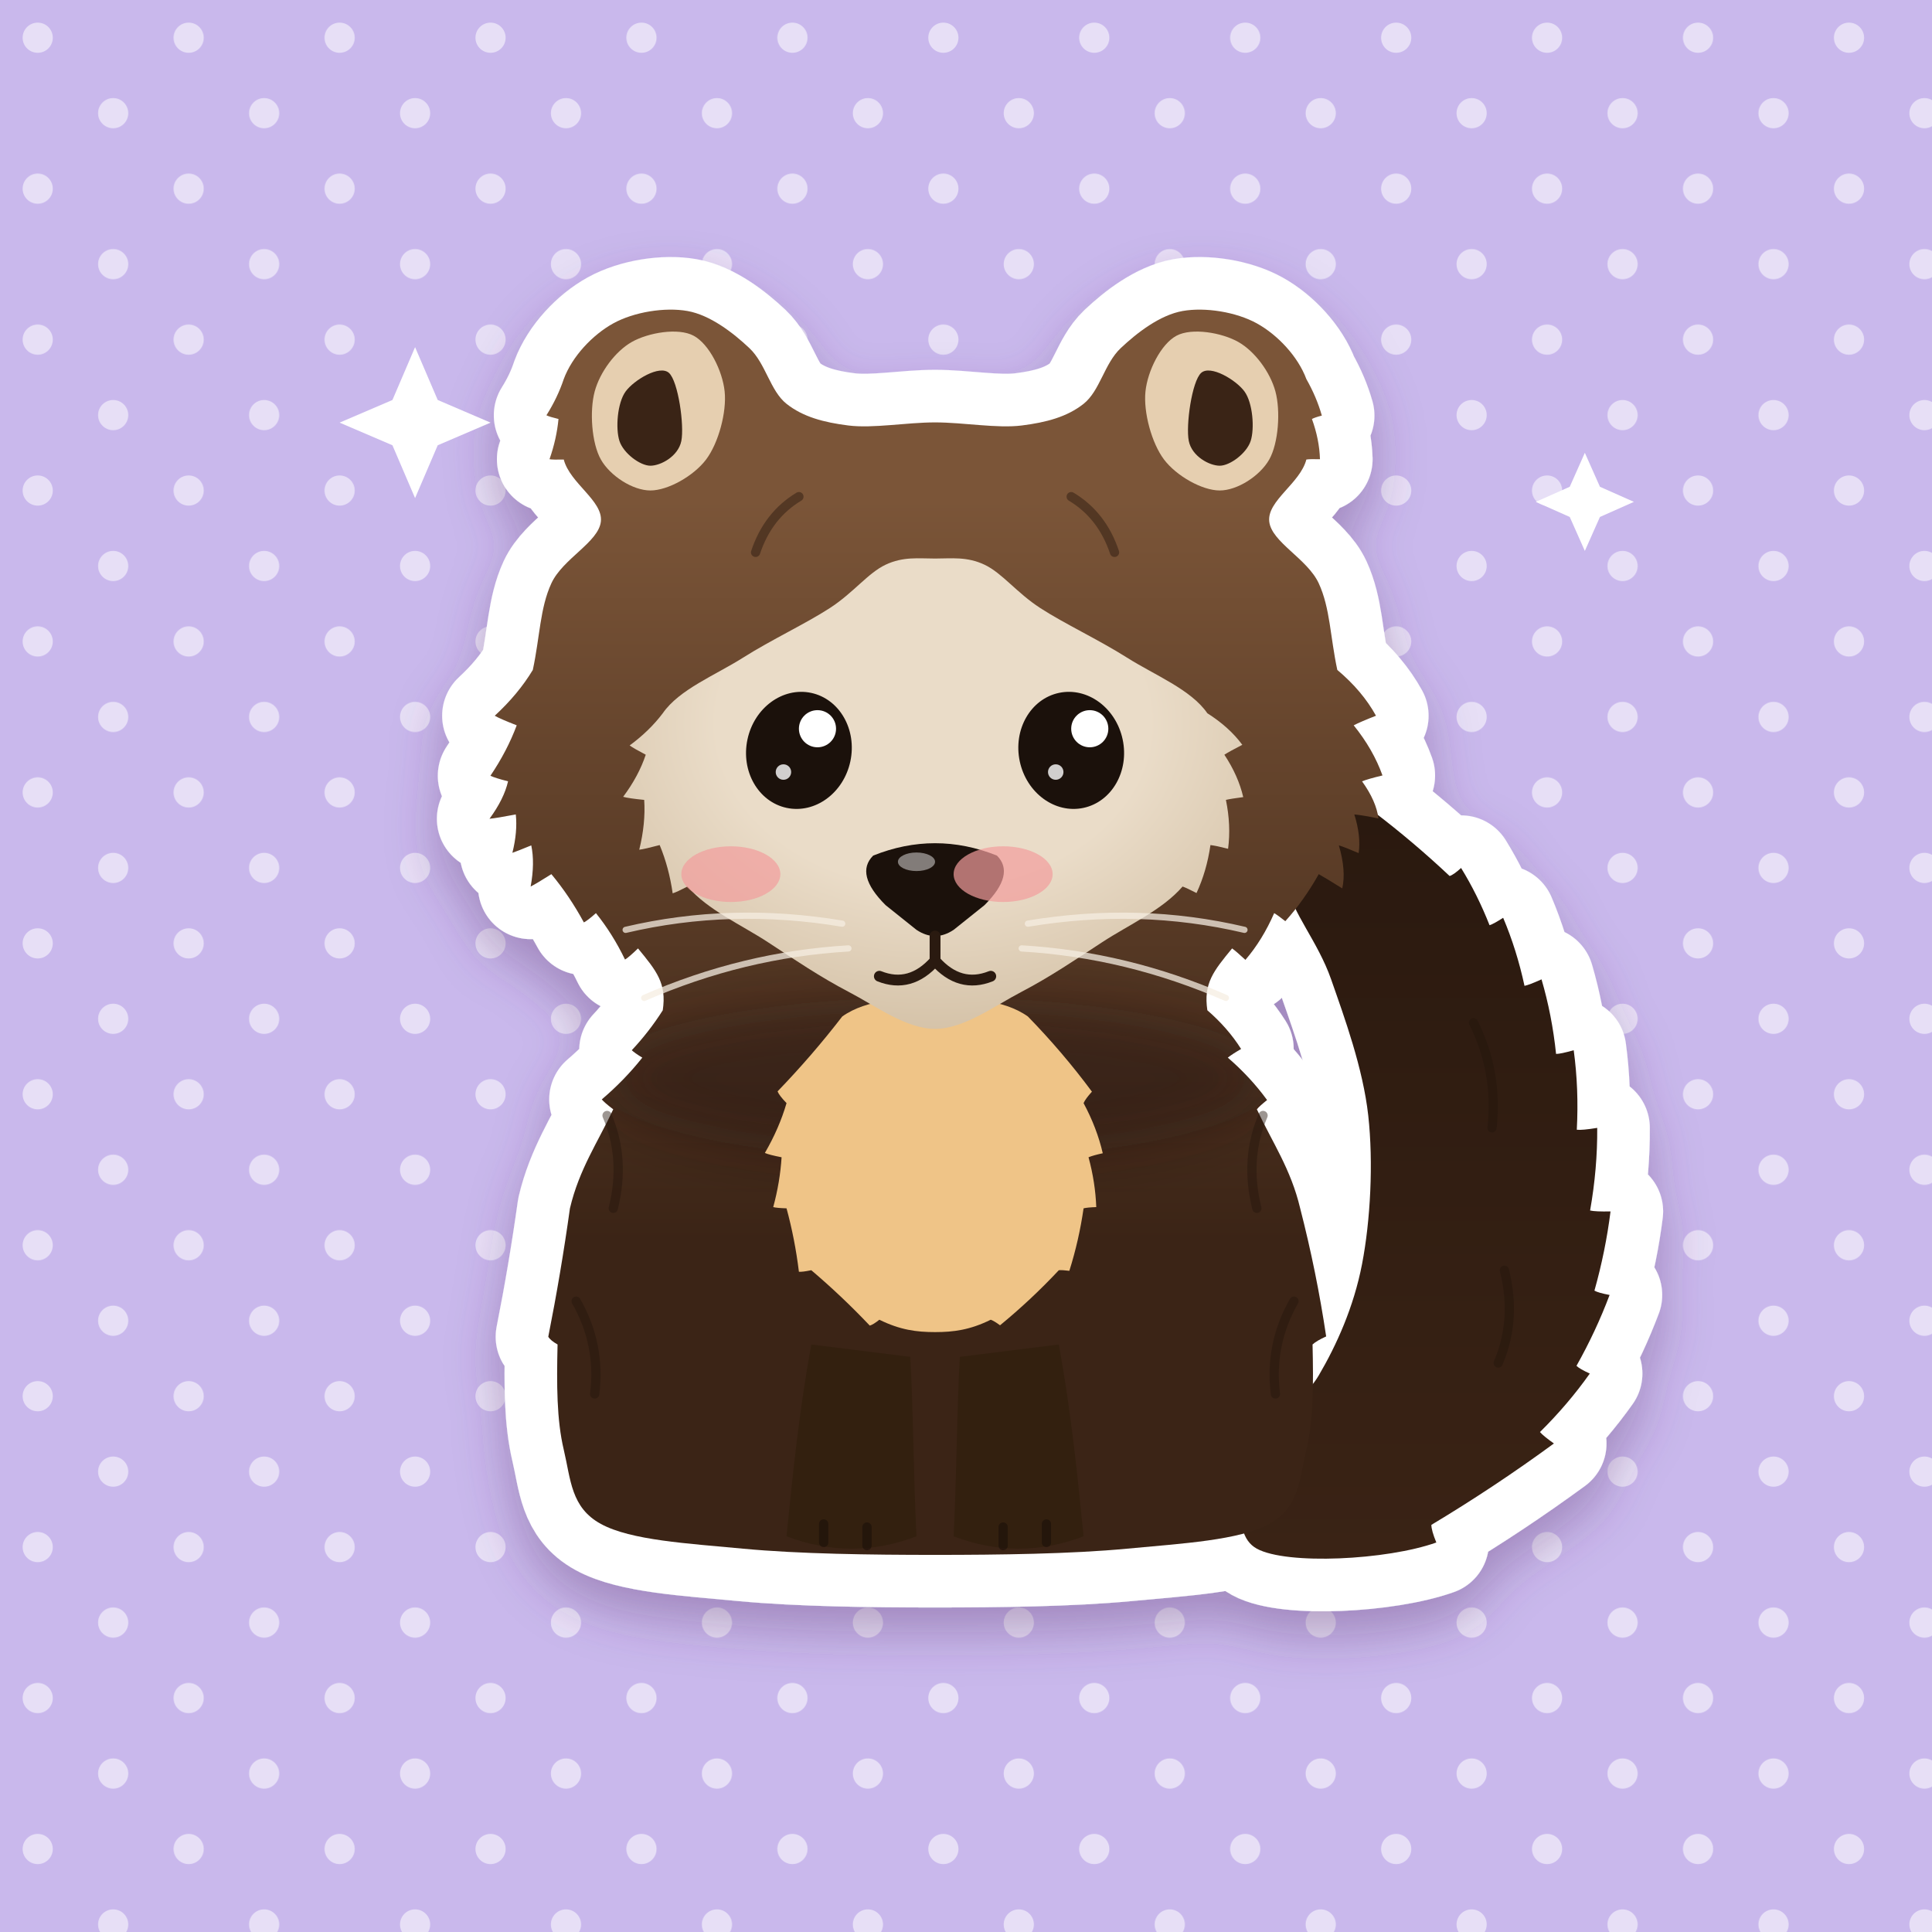
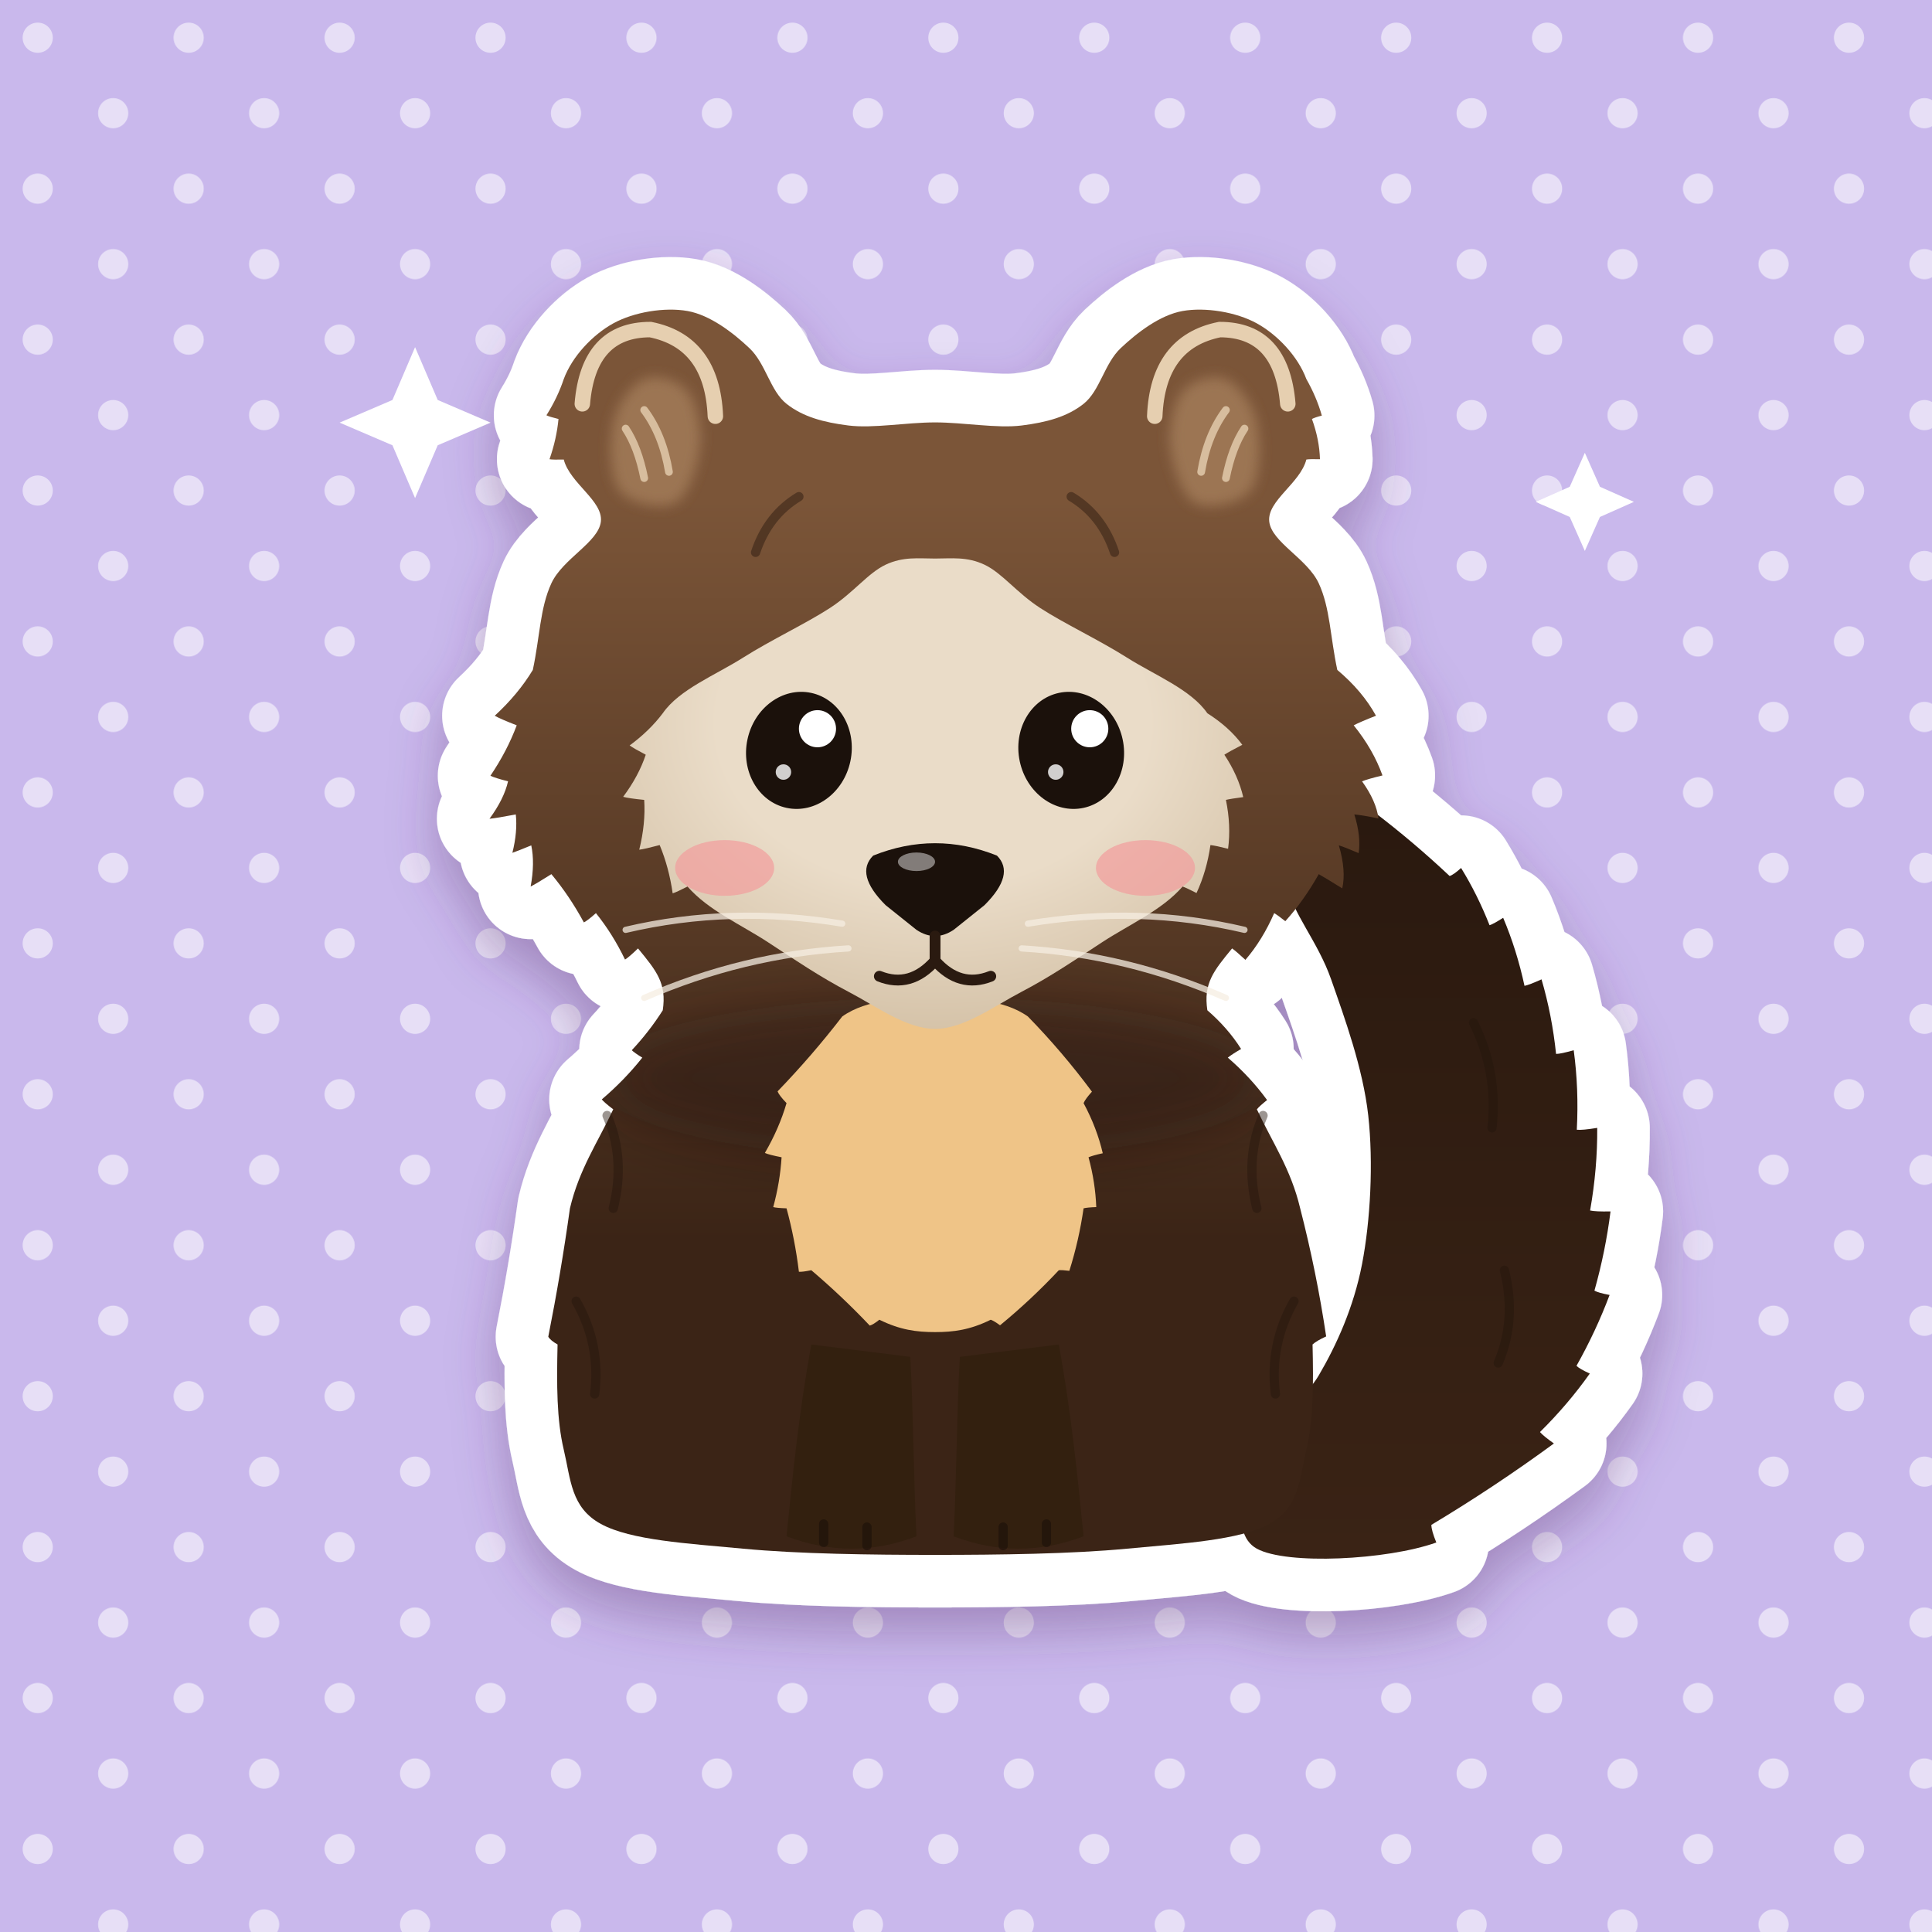
<svg xmlns="http://www.w3.org/2000/svg" viewBox="0 0 512 512">
  <defs>
    <linearGradient id="stbody" x1="0" y1="0" x2="0" y2="1">
      <stop offset=".15" stop-color="#7B5538" />
      <stop offset=".75" stop-color="#3B2416" />
    </linearGradient>
    <linearGradient id="sttail" x1="0" y1="1" x2="0" y2="0">
      <stop offset="0" stop-color="#3A2315" />
      <stop offset="1" stop-color="#2A190F" />
    </linearGradient>
    <radialGradient id="stmask" cx=".5" cy=".35" r=".7">
      <stop offset=".5" stop-color="#EADCC8" />
      <stop offset="1" stop-color="#D2BFA4" />
    </radialGradient>
    <clipPath id="stclip">
      <path d="M256 106C265.3 106 276 108 284 107C292 106 298.7 104.2 304 100C309.3 95.8 310.7 87 316 82C321.3 77 328.7 71.3 336 70C343.3 68.7 353.3 70.3 360 74C366.7 77.7 373.3 84.7 376 92Q379.3 97.8 381 103.8Q378.7 104.4 377.8 104.9Q380.2 111.5 380.4 117.9Q377.3 117.8 376 118C374 125.7 363.3 131.3 364 138C364.7 144.7 376.3 150 380 158C383.7 166 383.7 175.3 386 186Q394.1 192.8 398.5 200.8Q393.4 202.8 391.3 203.9Q397.6 211.7 400.6 220.1Q396 221.2 394 222Q398.6 228.4 399.3 234Q393.9 232.9 391.5 232.7Q393.7 239.7 392.9 245.2Q388.5 243.3 386.5 242.7Q388.9 250.9 387.6 256.6Q382.3 253.3 380 252Q375.3 260.4 369.2 267.2Q366.8 265.3 365.6 264.6Q361.8 273.3 356.3 279.7Q353.4 277 352 276C346 283.3 342.7 287.3 344 296Q350.6 301.7 354.9 308.5Q351.8 310.3 350.6 311.3Q357.9 317.6 363.3 325Q360.9 326.9 360 328C365 338.7 371 347.3 374 360Q379.3 380.6 382.4 401.4Q379.3 402.8 378 404C378.3 417 378.3 428.3 376 438C373.7 447.7 373.7 456.7 364 462C354.3 467.3 336 468.3 318 470C300 471.7 276.7 472 256 472C235.3 472 212 471.7 194 470C176 468.3 157.7 467.3 148 462C138.3 456.7 138.3 447.7 136 438C133.7 428.3 133.7 417 134 404Q131.7 402.7 131 401.5Q135.1 380.8 138 360C141 347.3 147 338.7 152 328Q149.1 325.8 148.3 324.8Q155.7 318.5 161.4 311.3Q158.8 309.7 158 308.9Q163.7 302.8 168 296C169.3 287.3 166 283.3 160 276Q157 278.9 155.8 279.6Q151.8 271.3 146.4 264.6Q143.7 267 142.5 267.6Q137.9 259.1 132 252Q127.1 255.1 125.3 256Q126.7 248.4 125.5 242.7Q120.9 244.6 119.4 245.1Q121.1 238.3 120.5 232.7Q114.2 233.9 112 234.1Q116.7 227.7 118 222Q113.7 220.9 112.3 220.2Q117.7 212.2 120.8 203.9Q115.4 201.8 113.7 200.8Q121.3 193.8 126 186C128.3 175.3 128.3 166 132 158C135.7 150 147.3 144.7 148 138C148.7 131.3 138 125.7 136 118Q132.6 118.1 131.4 117.9Q133.7 111.3 134.3 104.9Q131.4 104.2 130.4 103.7Q134 98 136 92C138.7 84.7 145.3 77.7 152 74C158.7 70.3 168.7 68.7 176 70C183.3 71.3 190.7 77 196 82C201.3 87 202.7 95.8 208 100C213.3 104.2 220 106 228 107C236 108 246.7 106 256 106Z" />
    </clipPath>
    <filter id="stblur" x="-20%" y="-20%" width="140%" height="140%">
      <feGaussianBlur stdDeviation="9" />
+     </filter>
+     <filter id="stsoft" x="-20%" y="-20%" width="140%" height="140%">
+       <feGaussianBlur stdDeviation="2" />
    </filter>
    <pattern id="dots" width="40" height="40" patternUnits="userSpaceOnUse">
      <circle cx="10" cy="10" r="4" fill="#FFFFFF" opacity=".55" />
      <circle cx="30" cy="30" r="4" fill="#FFFFFF" opacity=".55" />
    </pattern>
    <filter id="sh" x="-10%" y="-10%" width="130%" height="130%">
      <feDropShadow dx="0" dy="8" stdDeviation="8" flood-color="#5A3A6A" flood-opacity=".35" />
    </filter>
  </defs>
  <rect width="512" height="512" fill="#C9B8EC" />
  <rect width="512" height="512" fill="url(#dots)" />
  <g transform="translate(256 262) scale(.82) translate(-266 -289)">
    <g filter="url(#sh)" fill="#FFFFFF" stroke="#FFFFFF" stroke-width="34" stroke-linejoin="round">
      <path d="M360 470C369.7 475.3 402 473.7 418 468Q416.4 464.1 416.4 462.3Q436.9 450 456 436Q452.5 433.5 451.5 432.3Q460.6 423.3 467.6 413.4Q464.3 411.9 463.3 410.9Q469.6 399.7 474 388Q470.3 387.3 469.1 386.6Q472.7 373.8 474.3 361Q469.4 361.1 467.7 360.7Q470.1 347.1 470 334Q465.1 334.8 463.4 334.6Q464.1 321.4 462.4 308.9Q458.2 310.1 456.7 310.1Q455.4 297.6 452 286Q448 287.8 446.5 288.1Q444 276.5 439.6 266.1Q436.5 268.1 435.2 268.5Q431.3 258.6 426 250Q423.6 252.2 422.3 252.6Q410.6 241.6 398 232C389.7 229.7 380.7 232 376 236C371.3 240 368.7 247.7 370 256C371.3 264.3 379.7 273.7 384 286C388.3 298.3 394.3 314.7 396 330C397.7 345.3 396.7 364 394 378C391.3 392 385.7 404.3 380 414C374.3 423.7 363.3 426.7 360 436C356.7 445.3 350.3 464.7 360 470Z" />
      <path d="M256 106C265.3 106 276 108 284 107C292 106 298.7 104.2 304 100C309.3 95.8 310.7 87 316 82C321.3 77 328.7 71.3 336 70C343.3 68.7 353.3 70.3 360 74C366.7 77.7 373.3 84.7 376 92Q379.3 97.8 381 103.8Q378.7 104.4 377.8 104.9Q380.2 111.5 380.4 117.9Q377.3 117.8 376 118C374 125.7 363.3 131.3 364 138C364.7 144.7 376.3 150 380 158C383.7 166 383.7 175.3 386 186Q394.1 192.8 398.5 200.8Q393.4 202.8 391.3 203.9Q397.6 211.7 400.6 220.1Q396 221.2 394 222Q398.6 228.4 399.3 234Q393.9 232.9 391.5 232.7Q393.7 239.7 392.9 245.2Q388.5 243.3 386.5 242.7Q388.9 250.9 387.6 256.6Q382.3 253.3 380 252Q375.3 260.4 369.2 267.2Q366.8 265.3 365.6 264.6Q361.8 273.3 356.3 279.7Q353.4 277 352 276C346 283.3 342.7 287.3 344 296Q350.6 301.7 354.9 308.5Q351.8 310.3 350.6 311.3Q357.9 317.6 363.3 325Q360.9 326.9 360 328C365 338.7 371 347.3 374 360Q379.3 380.6 382.4 401.4Q379.3 402.8 378 404C378.3 417 378.3 428.3 376 438C373.7 447.7 373.7 456.7 364 462C354.3 467.3 336 468.3 318 470C300 471.7 276.7 472 256 472C235.3 472 212 471.7 194 470C176 468.3 157.7 467.3 148 462C138.3 456.7 138.3 447.7 136 438C133.7 428.3 133.7 417 134 404Q131.7 402.7 131 401.5Q135.1 380.8 138 360C141 347.3 147 338.7 152 328Q149.1 325.8 148.3 324.8Q155.7 318.5 161.4 311.3Q158.8 309.7 158 308.9Q163.7 302.8 168 296C169.3 287.3 166 283.3 160 276Q157 278.9 155.8 279.6Q151.8 271.3 146.4 264.6Q143.7 267 142.5 267.6Q137.9 259.1 132 252Q127.1 255.1 125.3 256Q126.7 248.4 125.5 242.7Q120.9 244.6 119.4 245.1Q121.1 238.3 120.5 232.7Q114.2 233.9 112 234.1Q116.7 227.7 118 222Q113.7 220.9 112.3 220.2Q117.7 212.2 120.8 203.9Q115.4 201.8 113.7 200.8Q121.3 193.8 126 186C128.3 175.3 128.3 166 132 158C135.7 150 147.3 144.7 148 138C148.7 131.3 138 125.7 136 118Q132.6 118.1 131.4 117.9Q133.7 111.3 134.3 104.9Q131.4 104.2 130.4 103.7Q134 98 136 92C138.7 84.7 145.3 77.7 152 74C158.7 70.3 168.7 68.7 176 70C183.3 71.3 190.7 77 196 82C201.3 87 202.7 95.8 208 100C213.3 104.2 220 106 228 107C236 108 246.7 106 256 106Z" />
    </g>
    <path d="M360 470C369.7 475.3 402 473.7 418 468Q416.4 464.1 416.4 462.3Q436.9 450 456 436Q452.5 433.5 451.5 432.3Q460.6 423.3 467.6 413.4Q464.3 411.9 463.3 410.9Q469.6 399.7 474 388Q470.3 387.3 469.1 386.6Q472.7 373.8 474.3 361Q469.4 361.1 467.7 360.7Q470.1 347.1 470 334Q465.1 334.8 463.4 334.6Q464.1 321.4 462.4 308.9Q458.2 310.1 456.7 310.1Q455.4 297.6 452 286Q448 287.8 446.5 288.1Q444 276.5 439.6 266.1Q436.5 268.1 435.2 268.5Q431.3 258.6 426 250Q423.6 252.2 422.3 252.6Q410.6 241.6 398 232C389.7 229.7 380.7 232 376 236C371.3 240 368.7 247.7 370 256C371.3 264.3 379.7 273.7 384 286C388.3 298.3 394.3 314.7 396 330C397.7 345.3 396.7 364 394 378C391.3 392 385.7 404.3 380 414C374.3 423.7 363.3 426.7 360 436C356.7 445.3 350.3 464.7 360 470Z" fill="url(#sttail)" />
    <path d="M430 300q8 16 6 34M440 380q4 16 -2 30" fill="none" stroke="#24150C" stroke-width="3" stroke-linecap="round" opacity=".5" />
    <path d="M256 106C265.3 106 276 108 284 107C292 106 298.7 104.2 304 100C309.3 95.8 310.7 87 316 82C321.3 77 328.7 71.3 336 70C343.3 68.7 353.3 70.3 360 74C366.7 77.7 373.3 84.7 376 92Q379.3 97.8 381 103.8Q378.7 104.4 377.8 104.9Q380.2 111.5 380.4 117.9Q377.3 117.8 376 118C374 125.7 363.3 131.3 364 138C364.7 144.7 376.3 150 380 158C383.7 166 383.7 175.3 386 186Q394.1 192.8 398.5 200.8Q393.4 202.8 391.3 203.9Q397.6 211.7 400.6 220.1Q396 221.2 394 222Q398.6 228.4 399.3 234Q393.9 232.9 391.5 232.7Q393.7 239.7 392.9 245.2Q388.5 243.3 386.5 242.7Q388.9 250.9 387.6 256.6Q382.3 253.3 380 252Q375.3 260.4 369.2 267.2Q366.8 265.3 365.6 264.6Q361.8 273.3 356.3 279.7Q353.4 277 352 276C346 283.3 342.7 287.3 344 296Q350.6 301.7 354.9 308.5Q351.8 310.3 350.6 311.3Q357.9 317.6 363.3 325Q360.9 326.9 360 328C365 338.7 371 347.3 374 360Q379.3 380.6 382.4 401.4Q379.3 402.8 378 404C378.3 417 378.3 428.3 376 438C373.7 447.7 373.7 456.7 364 462C354.3 467.3 336 468.3 318 470C300 471.7 276.7 472 256 472C235.3 472 212 471.7 194 470C176 468.3 157.7 467.3 148 462C138.3 456.7 138.3 447.7 136 438C133.7 428.3 133.7 417 134 404Q131.7 402.7 131 401.5Q135.1 380.8 138 360C141 347.3 147 338.7 152 328Q149.1 325.8 148.3 324.8Q155.7 318.5 161.4 311.3Q158.8 309.7 158 308.9Q163.7 302.8 168 296C169.3 287.3 166 283.3 160 276Q157 278.9 155.8 279.6Q151.8 271.3 146.4 264.6Q143.7 267 142.5 267.6Q137.9 259.1 132 252Q127.1 255.1 125.3 256Q126.7 248.4 125.5 242.7Q120.9 244.6 119.4 245.1Q121.1 238.3 120.5 232.7Q114.2 233.9 112 234.1Q116.7 227.7 118 222Q113.7 220.9 112.3 220.2Q117.7 212.2 120.8 203.9Q115.4 201.8 113.7 200.8Q121.3 193.8 126 186C128.3 175.3 128.3 166 132 158C135.7 150 147.3 144.7 148 138C148.7 131.3 138 125.7 136 118Q132.6 118.1 131.4 117.9Q133.7 111.3 134.3 104.9Q131.4 104.2 130.4 103.7Q134 98 136 92C138.7 84.7 145.3 77.7 152 74C158.7 70.3 168.7 68.7 176 70C183.3 71.3 190.7 77 196 82C201.3 87 202.7 95.8 208 100C213.3 104.2 220 106 228 107C236 108 246.7 106 256 106Z" fill="url(#stbody)" />
    <g clip-path="url(#stclip)">
      <ellipse cx="256" cy="318" rx="110" ry="26" fill="#1B0F08" opacity=".35" filter="url(#stblur)" />
      <path d="M256 292C266 292 278 292.3 286 298Q297.3 309.6 306.7 322.3Q304.6 324.6 304 326Q308.3 334 310.2 342.2Q307 342.9 305.6 343.5Q307.8 351.6 308.1 359.6Q305.2 359.7 304 360Q302.5 370.4 299.4 380.2Q297.1 379.9 296 380Q287 389.6 277 397.8Q275.1 396.4 274 396C267.3 399.3 262 400 256 400C250 400 244.7 399.3 238 396Q236 397.6 234.9 397.9Q225.9 388.4 216 380Q213.1 380.6 212 380.5Q210.7 369.9 208 360Q204.8 359.9 203.7 359.6Q205.9 351.5 206.4 343.5Q202.3 342.7 201 342.1Q205.6 334.2 208 326Q205.6 323.5 205.1 322.2Q216.3 310.6 226 298C234 292.3 246 292 256 292Z" fill="#EFC487" />
      <path d="M216 404C212 426 210 446 208 466Q229 474 250 466C249 446 249 426 248 408Z" fill="#33200F" />
      <path d="M296 404C300 426 302 446 304 466Q283 474 262 466C263 446 263 426 264 408Z" fill="#33200F" />
    </g>
    <path d="M220 462v6M234 463v6M278 463v6M292 462v6" stroke="#1B0F08" stroke-width="3" stroke-linecap="round" opacity=".6" />
-     <path d="M334 78C339 75.3 348.7 77 354 80C359.3 83 364.3 89.7 366 96C367.7 102.3 367 112.7 364 118C361 123.3 353.7 128 348 128C342.3 128 334 123.3 330 118C326 112.7 323.3 102.7 324 96C324.7 89.3 329 80.7 334 78Z" fill="#E6CFB0" />
-     <path d="M188 96C188.7 102.7 186 112.7 182 118C178 123.3 169.7 128 164 128C158.3 128 151 123.3 148 118C145 112.7 144.3 102.3 146 96C147.7 89.7 152.7 83 158 80C163.3 77 173 75.3 178 78C183 80.7 187.3 89.3 188 96Z" fill="#E6CFB0" />
-     <path d="M342 90C345 87.3 353.3 92.3 356 96C358.7 99.7 359.3 108 358 112C356.7 116 351.3 120 348 120C344.7 120 339 117 338 112C337 107 339 92.7 342 90Z" fill="#3A2416" />
-     <path d="M174 112C173 117 167.3 120 164 120C160.7 120 155.3 116 154 112C152.7 108 153.3 99.7 156 96C158.7 92.3 167 87.3 170 90C173 92.7 175 107 174 112Z" fill="#3A2416" />
+     <g clip-path="url(#stclip)">
+       <path d="M336 96C339 92.3 346 90.3 350 92C354 93.7 358.7 100 360 106C361.3 112 361.3 123.7 358 128C354.7 132.3 344.3 134.3 340 132C335.7 129.7 332.7 120 332 114C331.3 108 333 99.7 336 96Z" fill="#9C7453" filter="url(#stsoft)" />
+       <path d="M180 114C179.3 120 176.3 129.7 172 132C167.7 134.3 157.3 132.3 154 128C150.7 123.7 150.7 112 152 106C153.3 100 158 93.7 162 92C166 90.3 173 92.3 176 96C179 99.7 180.7 108 180 114Z" fill="#9C7453" filter="url(#stsoft)" />
+     </g>
+     <path d="M327 104Q328 80 348 76Q368 76 370 100" fill="none" stroke="#E6CFB0" stroke-width="5" stroke-linecap="round" />
+     <path d="M185 104Q184 80 164 76Q144 76 142 100" fill="none" stroke="#E6CFB0" stroke-width="5" stroke-linecap="round" />
+     <path d="M342 122Q344 110 350 102M350 124Q352 114 356 108" fill="none" stroke="#E6CFB0" stroke-width="2.5" stroke-linecap="round" opacity=".8" />
+     <path d="M170 122Q168 110 162 102M162 124Q160 114 156 108" fill="none" stroke="#E6CFB0" stroke-width="2.5" stroke-linecap="round" opacity=".8" />
    <path d="M256 150C261.3 150 266.3 149.3 272 152C277.7 154.7 282.3 161 290 166C297.7 171 309 176.3 318 182C327 187.7 338.7 192.3 344 200Q351.1 204.5 355.3 210.2Q351.2 212.3 349.5 213.4Q354 220.2 355.6 227.1Q351.7 227.6 350 228Q351.7 236.3 350.7 243.8Q346.8 242.8 345 242.6Q343.8 251 340.5 258.1Q337.4 256.5 336 256C329.3 263.7 318.7 268.3 310 274C301.3 279.7 293 285.3 284 290C275 294.7 265.3 302 256 302C246.7 302 237 294.7 228 290C219 285.3 210.7 279.7 202 274C193.3 268.3 182.7 263.7 176 256Q172.5 257.8 171.2 258.2Q170 249.8 167 242.6Q162.1 243.9 160.4 244.1Q162.5 235.6 162 228Q156.9 227.5 155.2 227Q160.2 220.3 162.5 213.4Q158.5 211.3 157.3 210.4Q163.7 205.7 168 200C173.3 192.3 185 187.7 194 182C203 176.3 214.3 171 222 166C229.7 161 234.3 154.7 240 152C245.7 149.3 250.7 150 256 150Z" fill="url(#stmask)" />
    <path d="M150 330q6 14 2 30M140 390q8 14 6 30M362 330q-6 14 -2 30M372 390q-8 14 -6 30M300 130q10 6 14 18M212 130q-10 6 -14 18" fill="none" stroke="#24150C" stroke-width="3" stroke-linecap="round" opacity=".45" />
    <ellipse cx="212" cy="212" rx="17" ry="19" transform="rotate(12 212 212)" fill="#1B110B" />
    <circle cx="218" cy="205" r="6" fill="#FFFFFF" />
    <circle cx="207" cy="219" r="2.5" fill="#FFFFFF" opacity=".8" />
    <ellipse cx="300" cy="212" rx="17" ry="19" transform="rotate(-12 300 212)" fill="#1B110B" />
    <circle cx="306" cy="205" r="6" fill="#FFFFFF" />
    <circle cx="295" cy="219" r="2.5" fill="#FFFFFF" opacity=".8" />
    <path d="M236 246Q256 238 276 246Q282 252 272 262L262 270Q256 274 250 270L240 262Q230 252 236 246Z" fill="#1B110B" />
    <ellipse cx="250" cy="248" rx="6" ry="3" fill="#FFFFFF" opacity=".45" />
    <path d="M256 272V280M256 280Q248 289 238 285M256 280Q264 289 274 285" fill="none" stroke="#2A1A10" stroke-width="3.5" stroke-linecap="round" />
    <path d="M226 268Q190 262 156 270M228 276Q194 278 162 292M286 268Q322 262 356 270M284 276Q318 278 350 292" fill="none" stroke="#F6EEE2" stroke-width="2" stroke-linecap="round" opacity=".75" />
-     <ellipse cx="190" cy="252" rx="16" ry="9" fill="#F29C9C" opacity=".7" />
-     <ellipse cx="278" cy="252" rx="16" ry="9" fill="#F29C9C" opacity=".7" />
+     <ellipse cx="188" cy="250" rx="16" ry="9" fill="#F29C9C" opacity=".7" />
+     <ellipse cx="324" cy="250" rx="16" ry="9" fill="#F29C9C" opacity=".7" />
  </g>
  <path d="M110 92l6 14 14 6-14 6-6 14-6-14-14-6 14-6z" fill="#FFFFFF" />
  <path d="M420 120l4 9 9 4-9 4-4 9-4-9-9-4 9-4z" fill="#FFFFFF" />
</svg>
